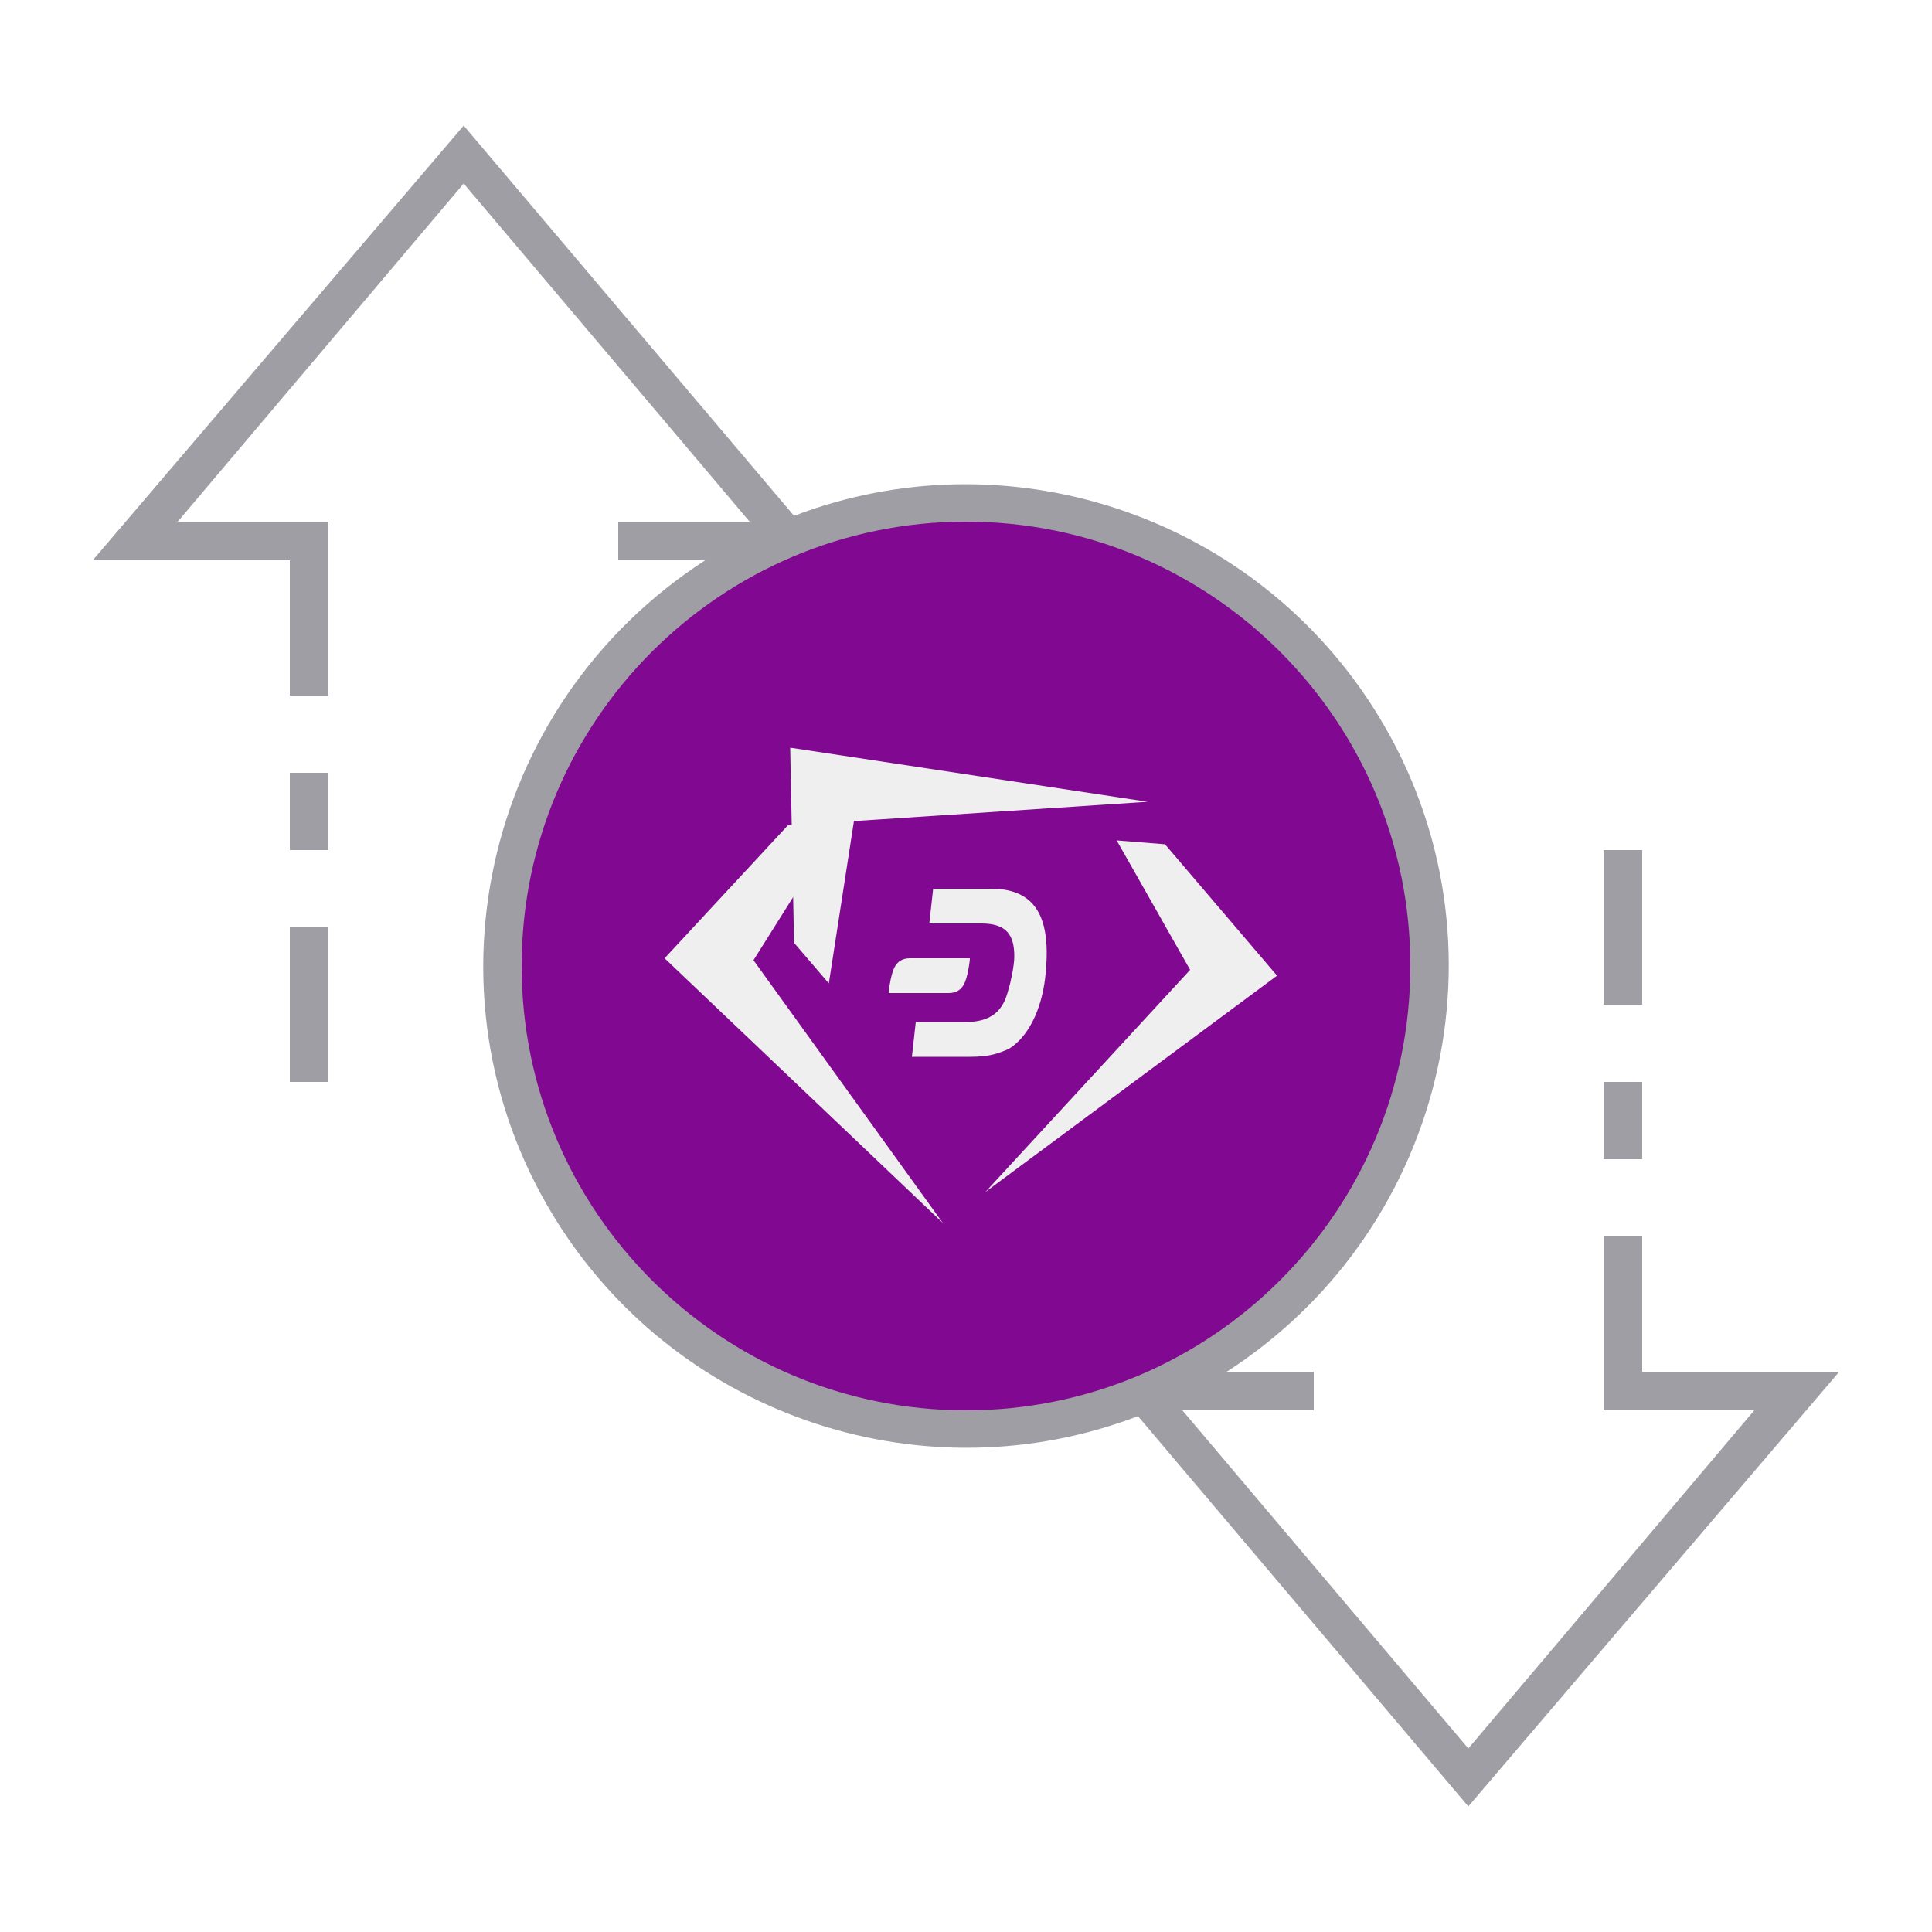
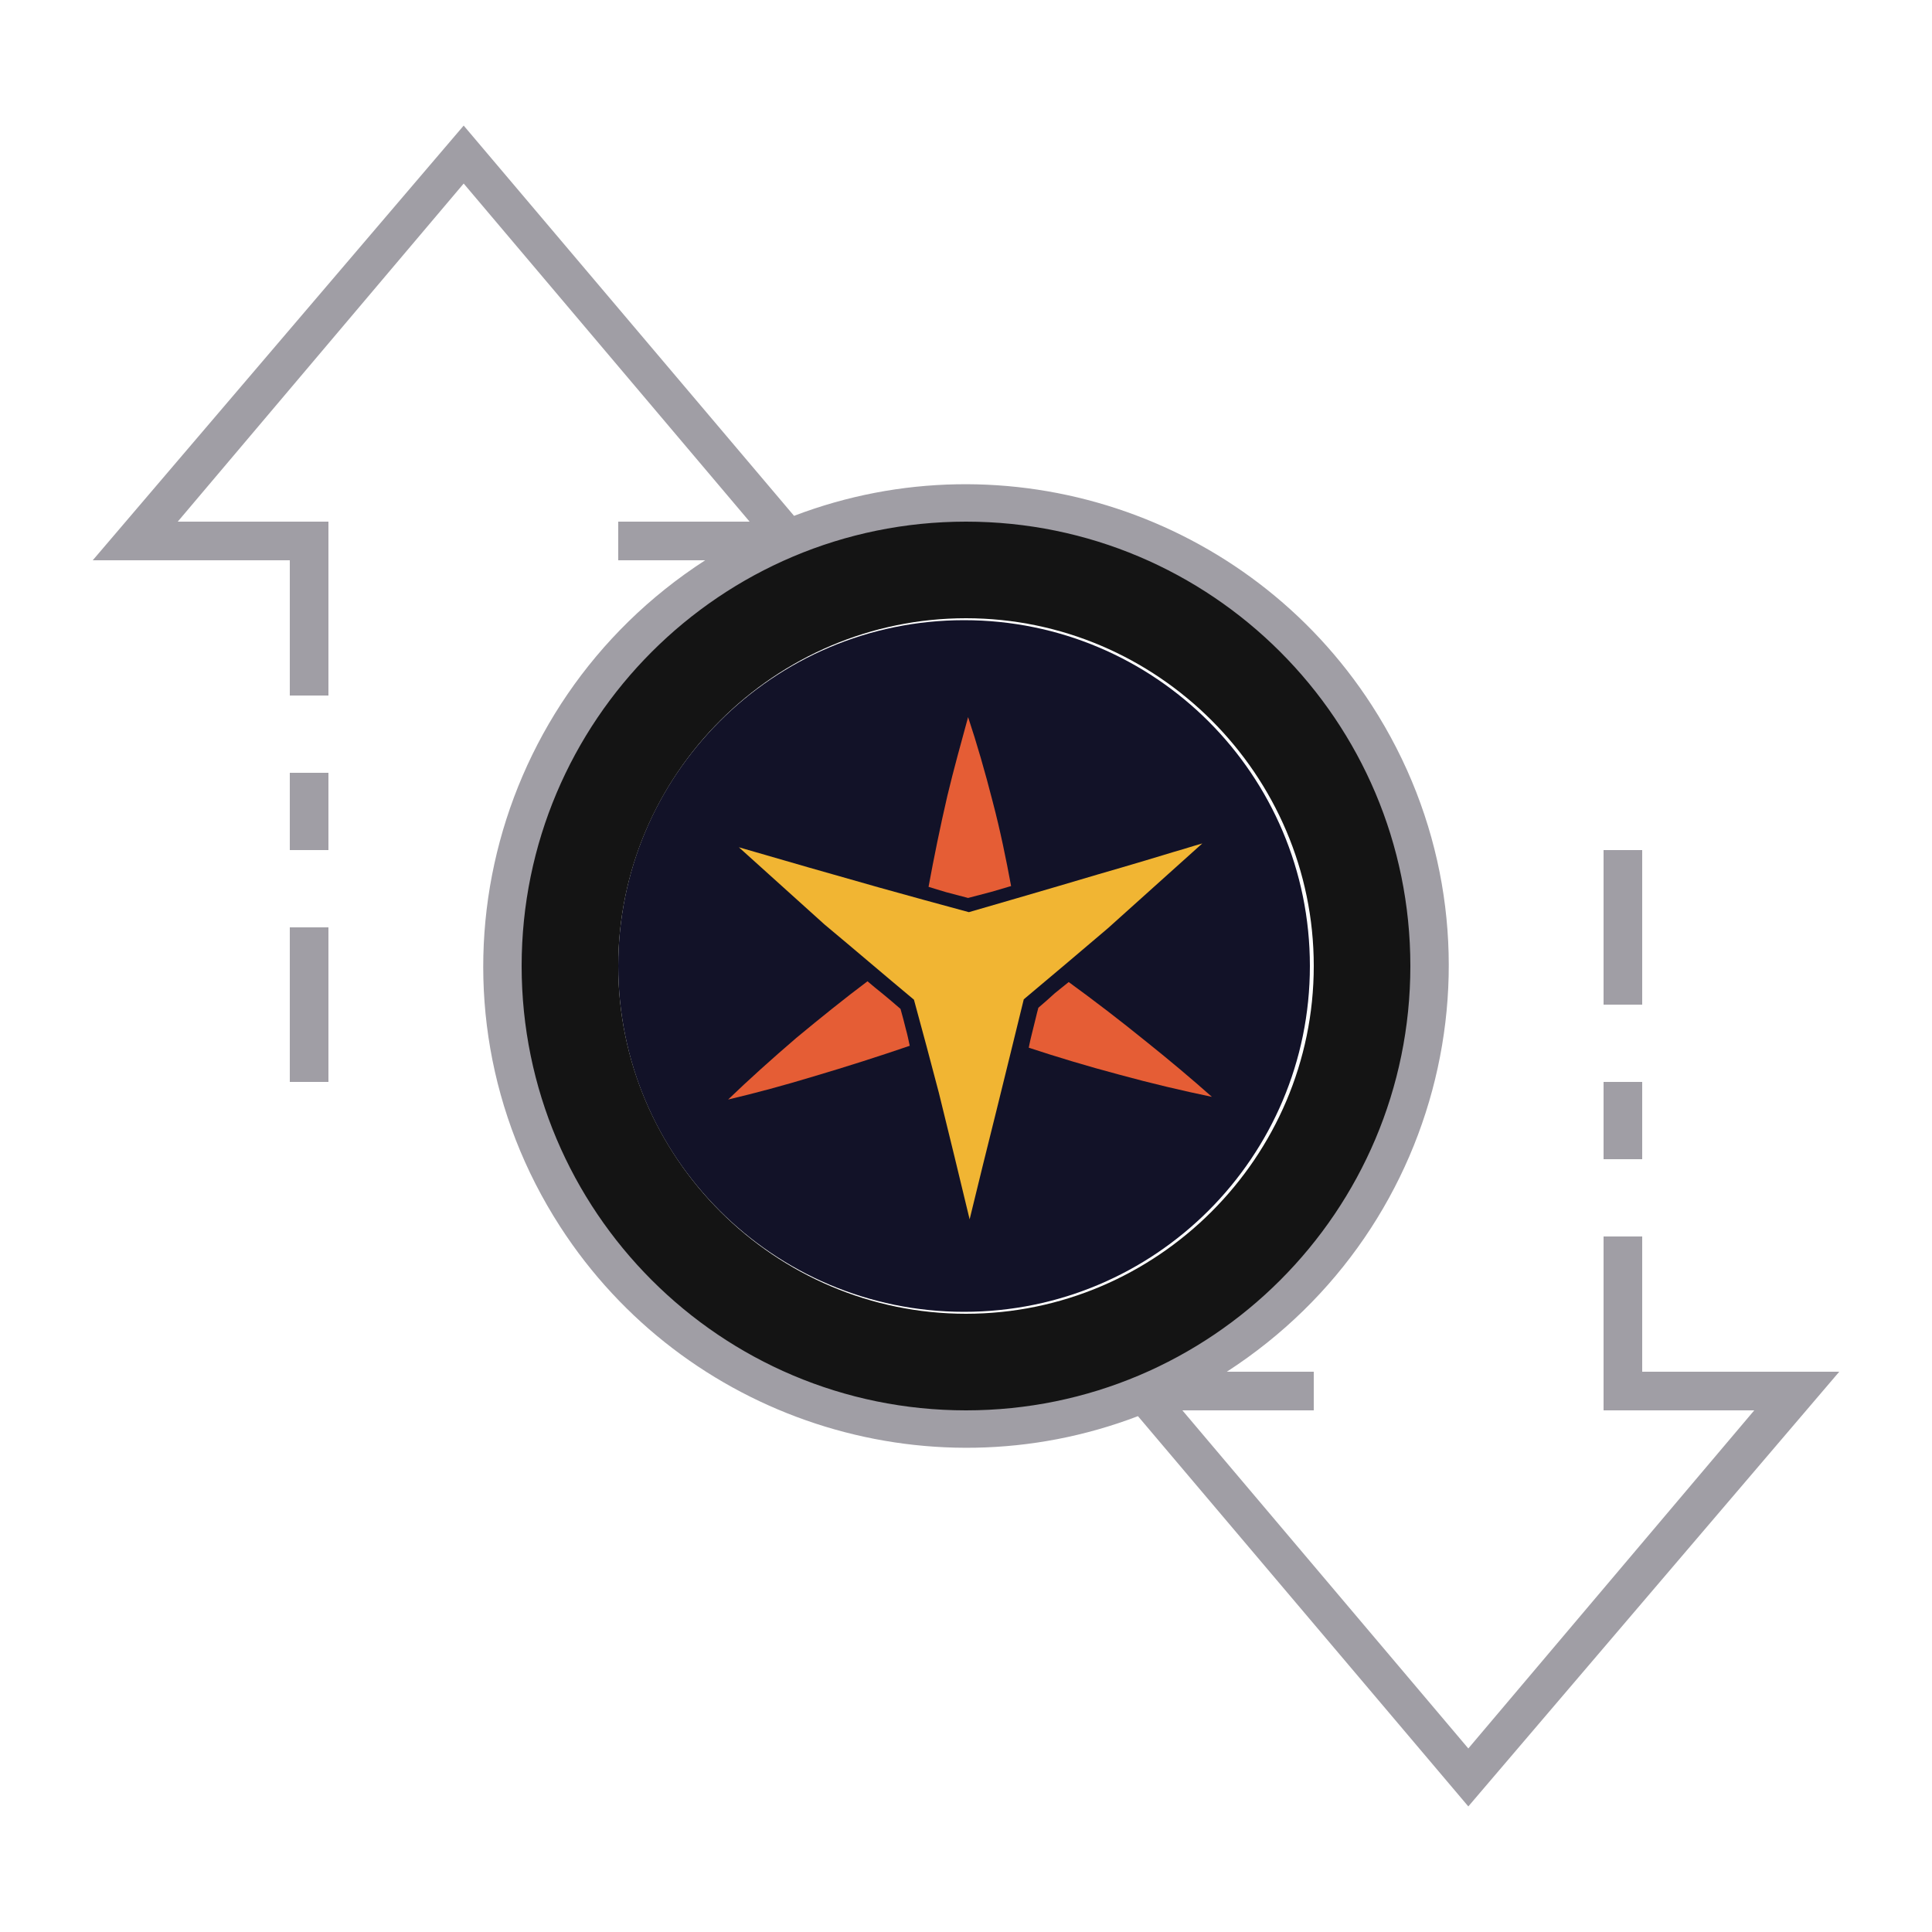
<svg xmlns="http://www.w3.org/2000/svg" version="1.1" id="ic_empty_Dark_transactions" x="0px" y="0px" viewBox="0 0 100 100" style="enable-background:new 0 0 100 100;" xml:space="preserve">
-   <style type="text/css">
- 	.st0{fill:#810890;}
+   <defs id="defs32">
+     <pattern id="EMFhbasepattern" patternUnits="userSpaceOnUse" width="6" height="6" x="0" y="0" />
+   </defs>
+   <style type="text/css" id="style2">
+ 	.st0{fill:#2EA1FF;}
	.st1{fill:#A09EA5;}
	.st2{fill:#EFEFEF;}
</style>
  <g id="Group_9036">
-     <circle class="st0" cx="49.9" cy="50" r="17.9" />
-     <path id="Path_18988" class="st0" d="M50,26c-13.3,0-24,10.7-24,24s10.7,24,24,24s24-10.7,24-24S63.3,26,50,26z M50,68   c-9.9,0-18-8.1-18-18s8.1-18,18-18s18,8.1,18,18S59.9,68,50,68z" />
+     <circle class="st0" cx="49.9" cy="50" id="circle5" r="17.9" style="fill:#121228;fill-opacity:1" />
+     <path id="Path_18988" class="st0" d="M50,26c-13.3,0-24,10.7-24,24s10.7,24,24,24s24-10.7,24-24S63.3,26,50,26z M50,68   c-9.9,0-18-8.1-18-18s8.1-18,18-18s18,8.1,18,18S59.9,68,50,68z" style="fill:#141414;fill-opacity:1" />
    <g id="Group_9035">
      <g id="Group_9034">
-         <path id="Path_18990" class="st0" d="M50,31c-10.5,0-19,8.5-19,19s8.5,19,19,19s19-8.5,19-19S60.5,31,50,31z M50,67     c-9.4,0-17-7.6-17-17s7.6-17,17-17s17,7.6,17,17S59.4,67,50,67z" />
        <path id="Rectangle_4693" class="st1" d="M83,56h2v4h-2V56z" />
        <path id="Rectangle_4694" class="st1" d="M83,44h2v8h-2V44z" />
        <path id="Rectangle_4695" class="st1" d="M15,48h2v8h-2V48z" />
        <path id="Rectangle_4696" class="st1" d="M15,40h2v4h-2V40z" />
        <path id="Path_18991" class="st1" d="M95.2,71H85v-7h-2v9h7.8L76,90.5L61.2,73H68v-2h-4.5c11.6-7.5,15-22.9,7.5-34.5     c-6.4-9.9-18.9-14-29.9-9.8L24,6.5L4.8,29H15v7h2v-9H9.2L24,9.5L38.8,27H32v2h4.5c-11.6,7.5-15,22.9-7.5,34.5     c6.4,9.9,18.9,14,29.9,9.8L76,93.5L95.2,71z M27,50c0-12.7,10.3-23,23-23s23,10.3,23,23S62.7,73,50,73S27,62.7,27,50z" />
      </g>
    </g>
-     <g>
-       <path class="st2" d="M43.4,42.7l-2.6,0l-6.4,6.9l14.4,13.7c0,0,0,0,0,0L39,49.7" />
-       <path class="st2" d="M57.8,43.5l2.5,0.2l5.8,6.8L51,61.7c0,0,0,0,0,0l10.6-11.5" />
-       <path class="st2" d="M42.9,50.9l-1.8-2.1l-0.2-10.1l18.5,2.8c0,0,0,0,0,0l-15.2,1" />
-       <g>
-         <path class="st2" d="M51.3,46h-3l-0.2,1.8l2.7,0c1.3,0,1.7,0.6,1.7,1.7c0,0.5-0.2,1.4-0.3,1.7C52,52,51.6,52.9,50,52.9l-2.6,0     l-0.2,1.8h3c1.1,0,1.5-0.2,2-0.4c1-0.6,1.7-2,1.9-3.7C54.4,47.9,53.9,46,51.3,46" />
-         <path class="st2" d="M47.1,49.6c-0.8,0-0.9,0.7-1,1.1C46,51.2,46,51.4,46,51.4h3.1c0.8,0,0.9-0.7,1-1.1c0.1-0.5,0.1-0.7,0.1-0.7     H47.1z" />
-       </g>
+     <g id="g895" transform="matrix(0.05962093,0,0,0.05962093,28.39184,49.04459)">
+       <path style="fill:#f1b533;fill-opacity:1;fill-rule:nonzero;stroke:none" d="m 364.91,-30.712 c 2.333,-0.667 72.667,-21 111.667,-32.667 0,0 33.667,-9.667 66.333,-19.667 6,-1.667 12.333,-3.667 12.333,-3.667 4,-1.333 8,-2.333 12.333,-3.667 -27.333,24.667 -54.667,49 -82,73.667 -24.333,20.667 -48.667,41.333 -73,61.667 -8,32.333 -15.667,64.333 -23.667,96.333 -8,31.667 -15.667,63.333 -23.333,94.667 -8.667,-36.333 -17.667,-73 -26.667,-109.667 -7,-27 -14.333,-54 -21.667,-81 -26,-21.667 -51.667,-43.667 -77.667,-65.333 -24.667,-22.333 -49.667,-44.667 -74.333,-67 40,11.667 80.667,23.333 122,35 26,7.333 52,14.333 77.667,21.333 z" id="path865" />
+       <path style="fill:#e55d35;fill-opacity:1;fill-rule:nonzero;stroke:none" d="m 416.91,86.954 c 1,-5.333 2.333,-10.667 3.667,-16 1.667,-6.333 3,-12.667 4.667,-18.667 5,-4.333 9.667,-8.333 14.333,-12.667 4,-3.333 8,-6.333 12,-9.667 22,16 44.667,33.333 67.667,52 20,16 39,32 56.667,47.667 -25.667,-5.333 -52.667,-11.667 -80.667,-19.333 -27.667,-7.333 -54,-15.333 -78.333,-23.333 z" id="path871" />
+       <path style="fill:#e55d35;fill-opacity:1;fill-rule:nonzero;stroke:none" d="m 276.91,29.288 c 4.333,3.667 8.667,7.333 13.333,11 5.333,4.333 10.333,8.667 15.333,13 1.667,6 3.333,12 4.667,17.667 1.333,4.667 2.333,9.667 3.333,14.333 -26.333,9 -54.333,18 -83.667,26.667 -25.333,7.667 -50,14.333 -74,20 18,-17.333 37.667,-35 59,-53.333 21.333,-17.667 42,-34.333 62,-49.333 z" id="path873" />
+       <path style="fill:#e55d35;fill-opacity:1;fill-rule:nonzero;stroke:none" d="m 401.577,-53.379 c -5.667,1.667 -11.333,3.333 -17,5 -6.667,1.667 -13.667,3.667 -20.333,5.333 -6.333,-1.667 -12.667,-3.333 -19,-5 -5.333,-1.667 -10.333,-3 -15.333,-4.667 4.667,-25.333 10,-51.667 16.333,-79 5.667,-23.667 12,-46.333 18,-68.333 7.667,23 14.667,47.333 21.333,73.333 6.667,25.333 11.667,50 16,73.333 z" id="path875" />
    </g>
  </g>
</svg>
